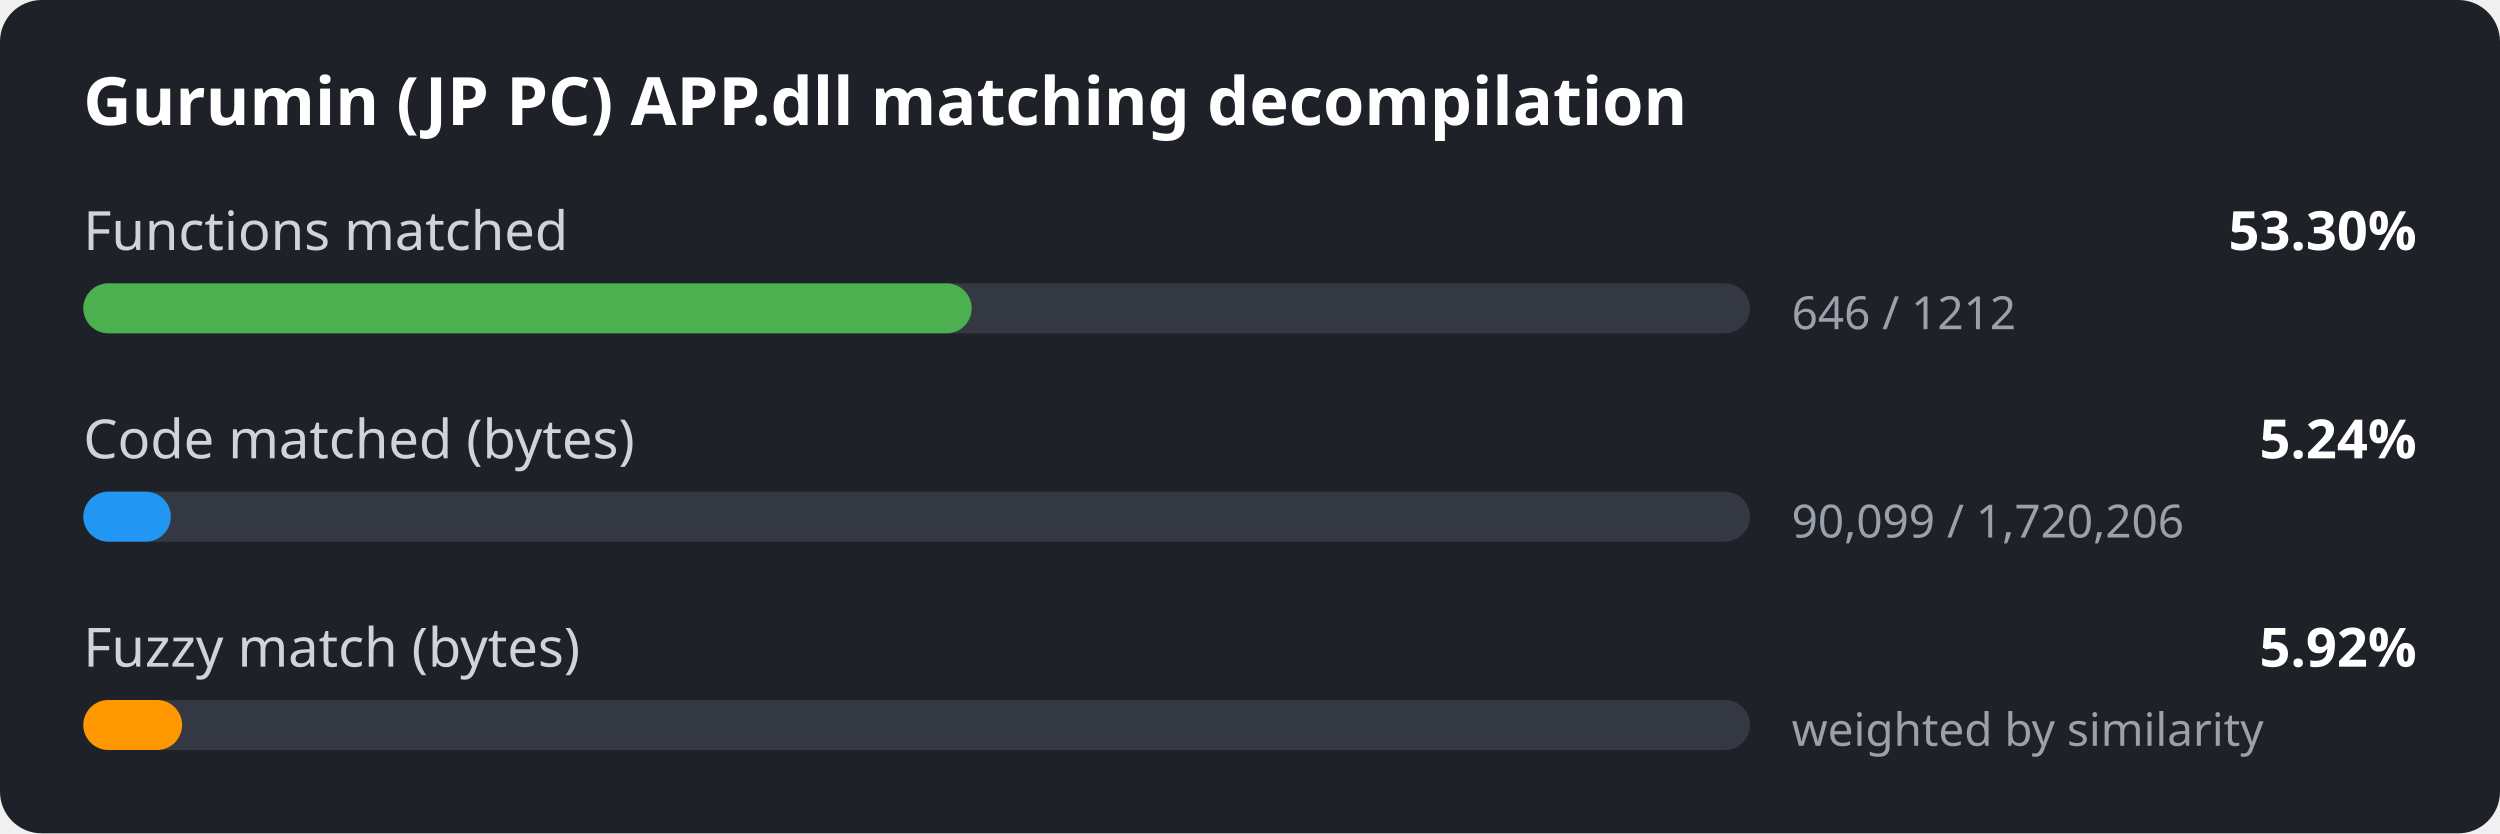
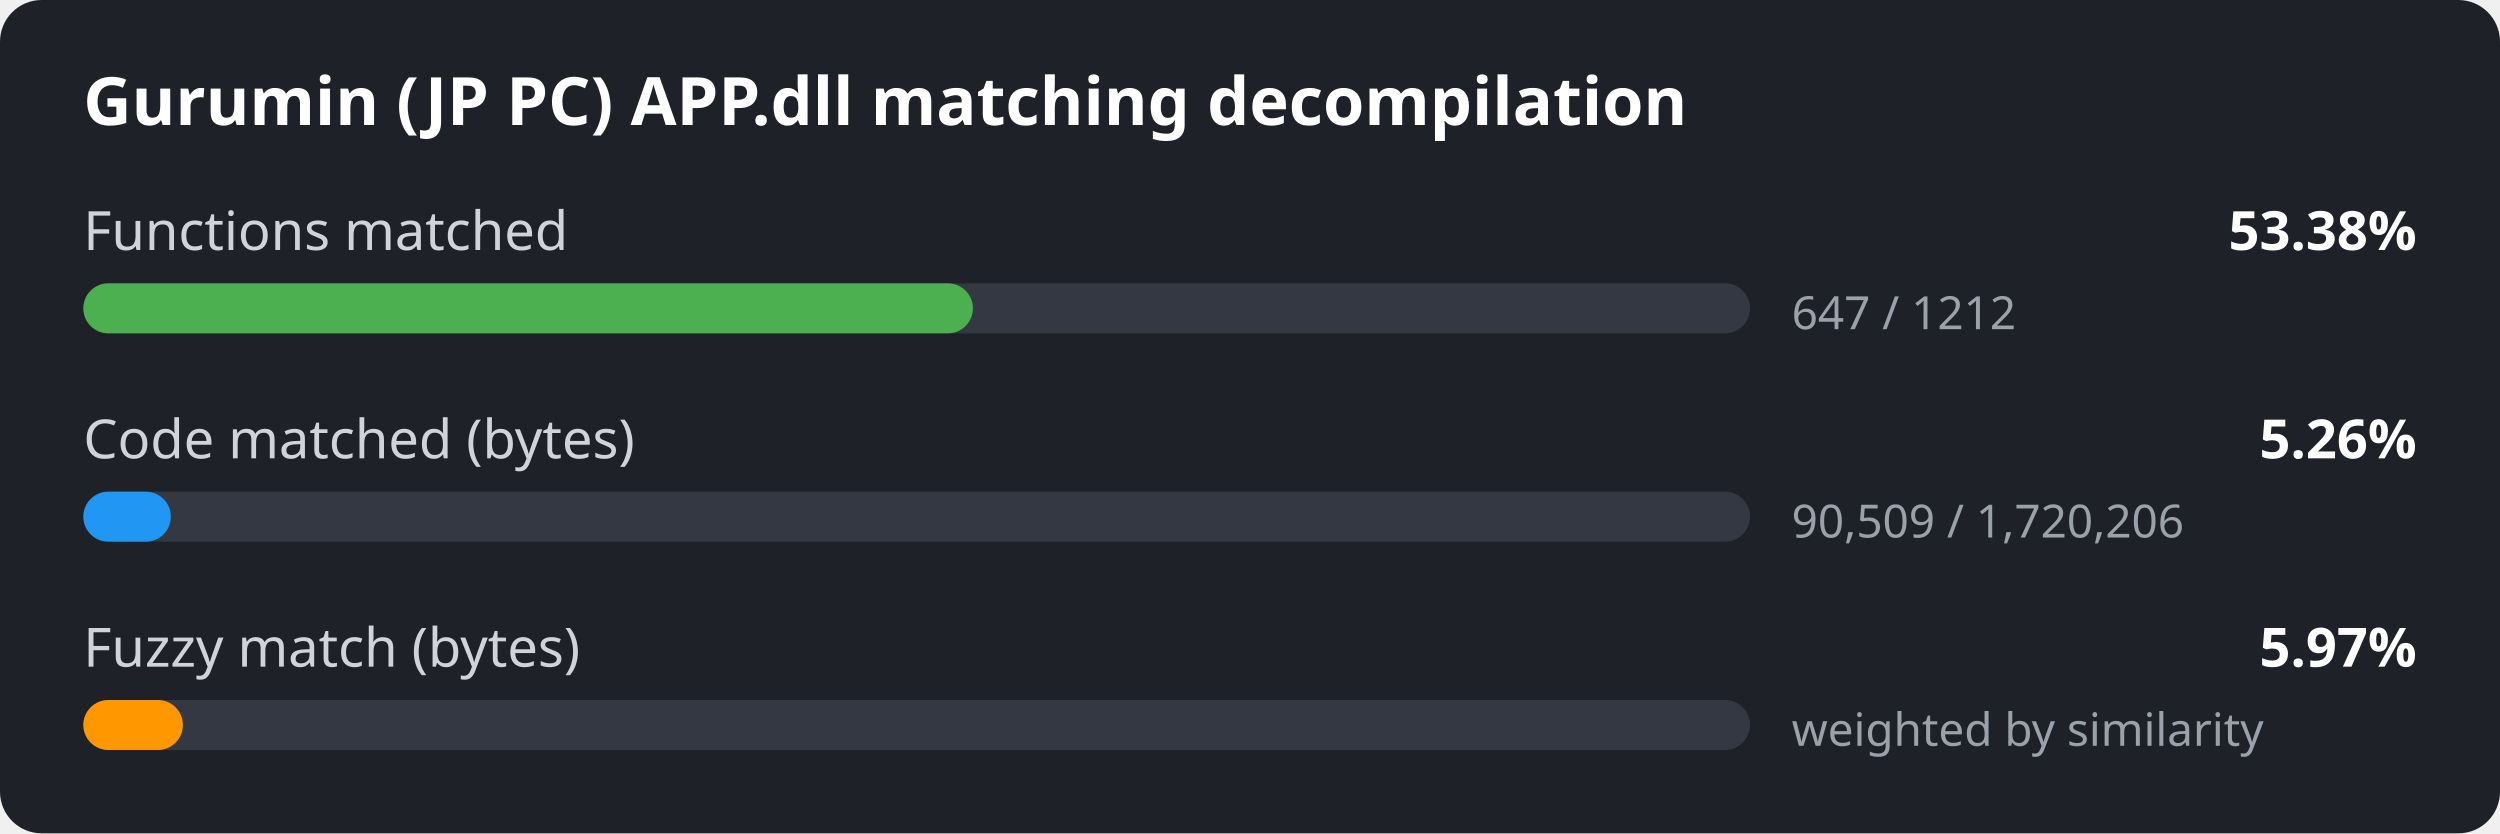
<svg xmlns="http://www.w3.org/2000/svg" width="600" height="200" viewBox="0 0 600 200">
  <style>
.bg { fill: #1e2127; }
.title { font: 600 16px sans-serif; fill: #ffffff; }
.label { font: 13px sans-serif; fill: #d0d4da; }
.value { font: 600 13px sans-serif; fill: #ffffff; }
.detail { font: 11px sans-serif; fill: #9aa1ab; }
.track { fill: #333842; }
</style>
  <rect width="600" height="200" rx="10" class="bg" />
  <text x="20" y="30" class="title">Gurumin (JP PC) APP.dll matching decompilation</text>
  <text x="20" y="60" class="label">Functions matched</text>
-   <text x="580" y="60" class="value" text-anchor="end">53.30%</text>
+   <text x="580" y="60" class="value" text-anchor="end">53.38%</text>
  <rect x="20" y="68" width="400" height="12" rx="6" class="track" />
-   <rect x="20" y="68" width="213.2" height="12" rx="6" fill="#4caf50" />
-   <text x="430" y="79" class="detail">646 / 1212</text>
+   <rect x="20" y="68" width="213.5" height="12" rx="6" fill="#4caf50" />
+   <text x="430" y="79" class="detail">647 / 1212</text>
  <text x="20" y="110" class="label">Code matched (bytes)</text>
-   <text x="580" y="110" class="value" text-anchor="end">5.24%</text>
+   <text x="580" y="110" class="value" text-anchor="end">5.26%</text>
  <rect x="20" y="118" width="400" height="12" rx="6" class="track" />
  <rect x="20" y="118" width="21.0" height="12" rx="6" fill="#2196f3" />
-   <text x="430" y="129" class="detail">90,099 / 1,720,206</text>
+   <text x="430" y="129" class="detail">90,509 / 1,720,206</text>
  <text x="20" y="160" class="label">Fuzzy match (bytes)</text>
-   <text x="580" y="160" class="value" text-anchor="end">5.92%</text>
+   <text x="580" y="160" class="value" text-anchor="end">5.97%</text>
  <rect x="20" y="168" width="400" height="12" rx="6" class="track" />
-   <rect x="20" y="168" width="23.7" height="12" rx="6" fill="#ff9800" />
+   <rect x="20" y="168" width="23.9" height="12" rx="6" fill="#ff9800" />
  <text x="430" y="179" class="detail">weighted by similarity</text>
</svg>
